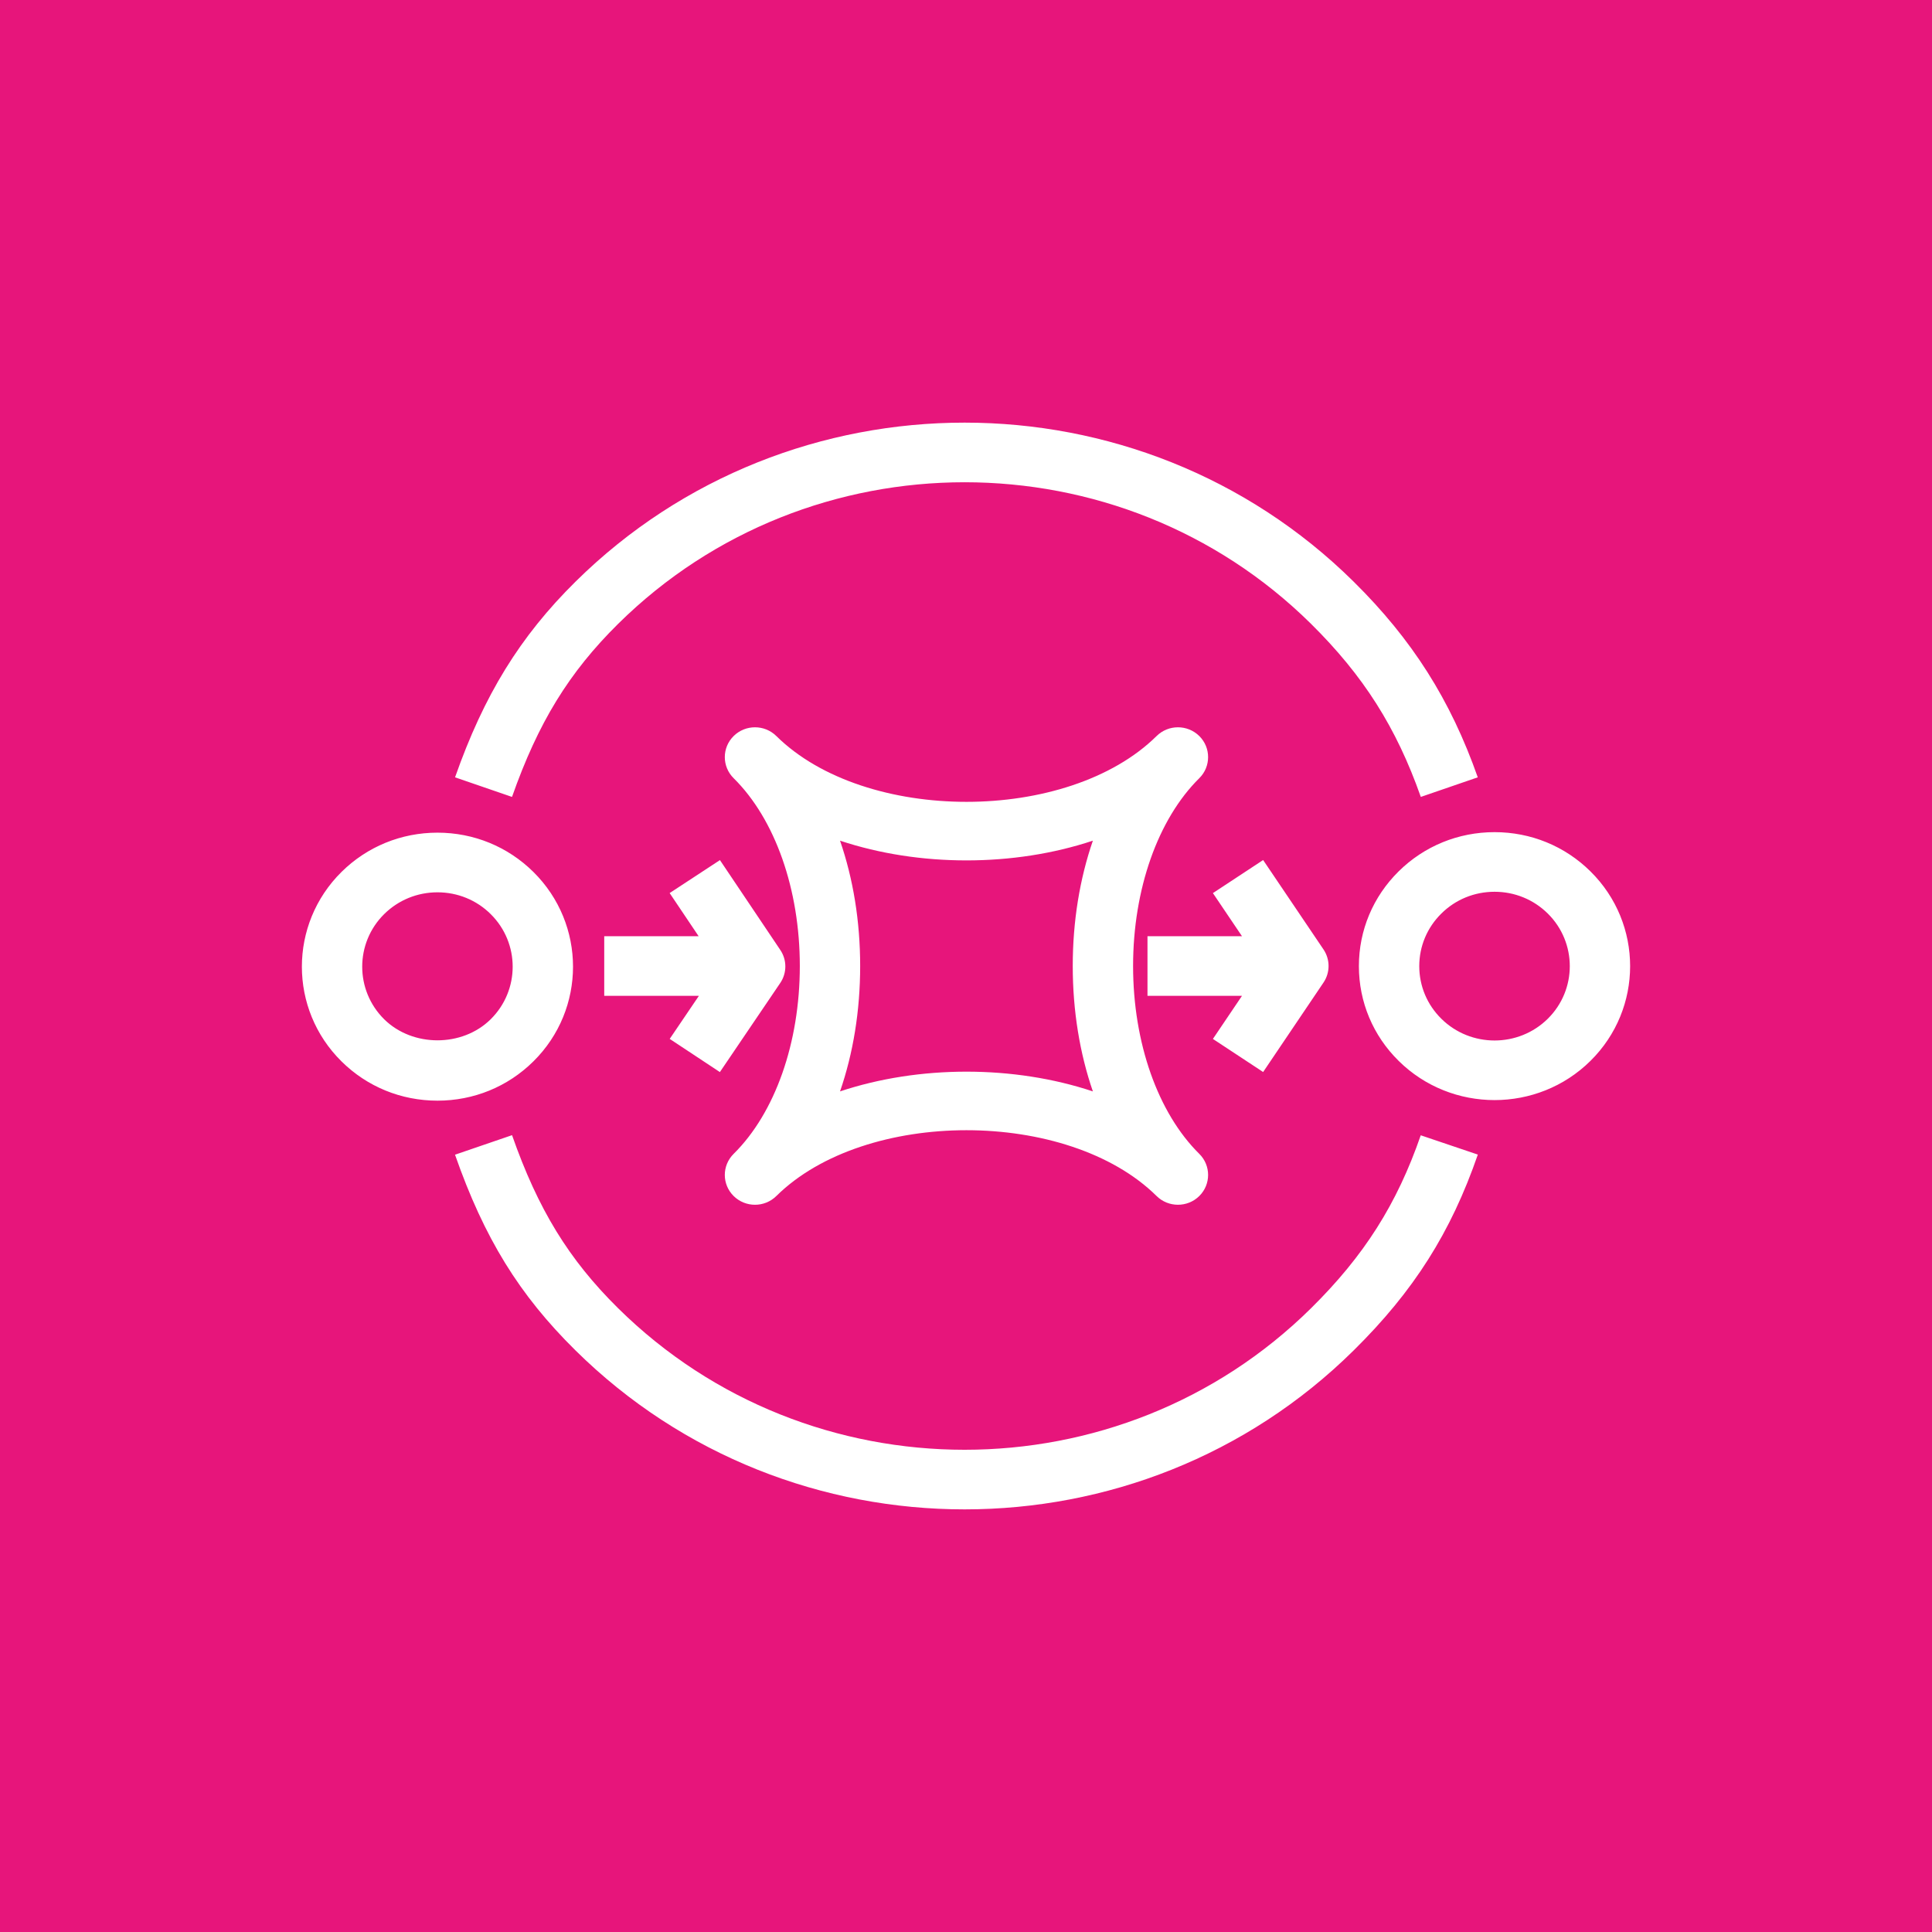
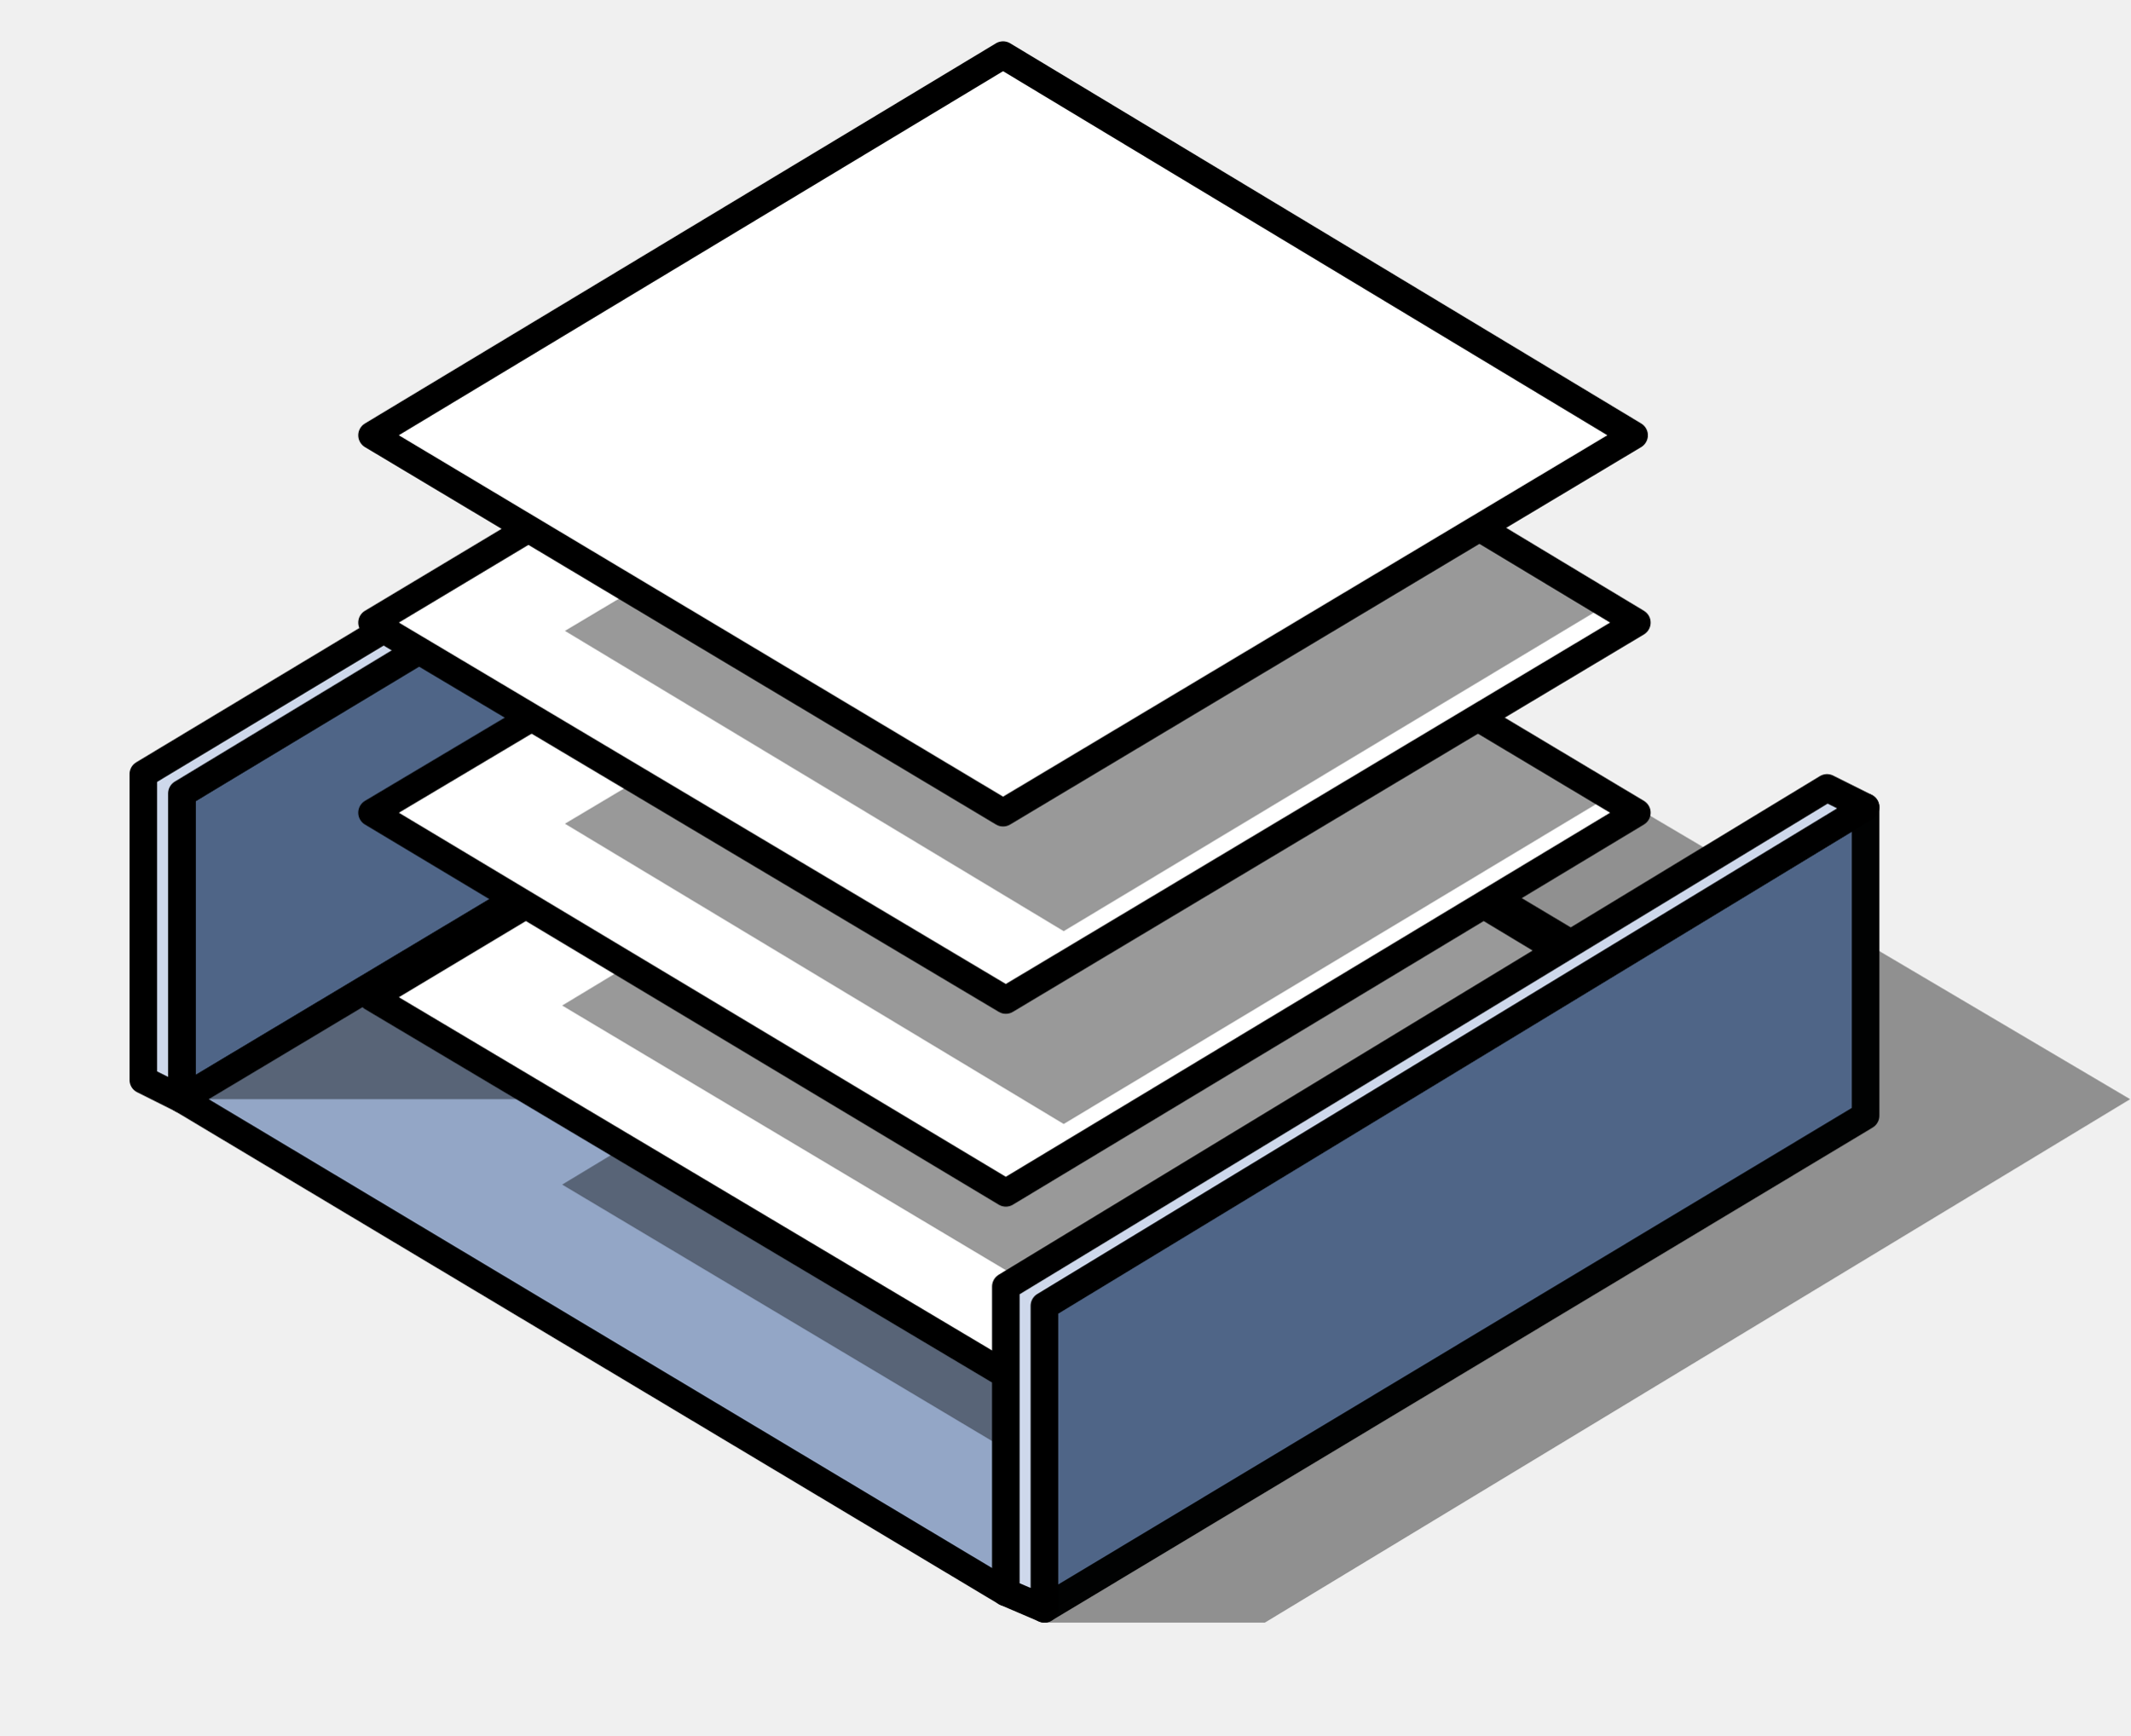
- <svg xmlns="http://www.w3.org/2000/svg" width="64px" height="64px" viewBox="0 0 64 64" version="1.1">
-   <g id="Icon-Architecture/48/Arch_Amazon-Simple-Queue-Service_48" stroke="none" stroke-width="1" fill="none" fill-rule="evenodd">
-     <g id="Icon-Architecture-BG/48/Application-Integration" fill="#E7157B">
-       <rect id="Rectangle" x="0" y="0" width="64" height="64" />
-     </g>
-     <path d="M23.847,35.514 L25.846,32.564 C26.071,32.233 26.072,31.8 25.848,31.468 L23.849,28.492 L22.183,29.584 L23.143,31.013 L20.016,31.013 L20.016,32.988 L23.152,32.988 L22.185,34.415 L23.847,35.514 Z M41.843,35.512 L43.843,32.548 C44.066,32.216 44.066,31.784 43.843,31.452 L41.843,28.49 L40.179,29.585 L41.143,31.014 L38.012,31.014 L38.012,32.989 L41.142,32.989 L40.179,34.416 L41.843,35.512 Z M28.494,32 C28.494,33.485 28.262,34.896 27.827,36.154 C29.137,35.718 30.576,35.5 32.015,35.5 C33.454,35.5 34.894,35.718 36.203,36.154 C35.769,34.896 35.536,33.485 35.536,32 C35.536,30.517 35.769,29.106 36.203,27.848 C33.583,28.72 30.448,28.72 27.827,27.848 C28.262,29.106 28.494,30.517 28.494,32 L28.494,32 Z M24.303,39.62 C24.108,39.427 24.01,39.174 24.01,38.922 C24.01,38.669 24.108,38.416 24.303,38.223 C25.676,36.867 26.495,34.541 26.495,32 C26.495,29.461 25.676,27.135 24.303,25.779 C24.108,25.586 24.01,25.333 24.01,25.08 C24.01,24.828 24.108,24.575 24.303,24.382 C24.694,23.996 25.326,23.996 25.717,24.382 C28.659,27.289 35.371,27.289 38.314,24.382 C38.704,23.996 39.337,23.996 39.728,24.382 C39.923,24.575 40.02,24.828 40.02,25.08 C40.02,25.333 39.923,25.586 39.728,25.779 C38.355,27.135 37.535,29.461 37.535,32 C37.535,34.541 38.355,36.867 39.728,38.223 C39.923,38.416 40.02,38.669 40.02,38.922 C40.02,39.174 39.923,39.427 39.728,39.62 C39.532,39.813 39.277,39.909 39.021,39.909 C38.765,39.909 38.509,39.813 38.314,39.62 C35.371,36.713 28.659,36.713 25.717,39.62 C25.326,40.006 24.694,40.006 24.303,39.62 L24.303,39.62 Z M51.273,30.263 C50.802,29.797 50.175,29.541 49.509,29.541 C48.843,29.541 48.216,29.797 47.746,30.263 C47.275,30.728 47.015,31.347 47.015,32.004 C47.015,32.663 47.275,33.282 47.746,33.747 C48.718,34.708 50.3,34.708 51.273,33.747 C52.244,32.787 52.244,31.223 51.273,30.263 L51.273,30.263 Z M52.686,35.143 C51.811,36.009 50.659,36.442 49.509,36.442 C48.359,36.442 47.208,36.009 46.332,35.143 C45.483,34.306 45.015,33.191 45.015,32.004 C45.015,30.819 45.483,29.704 46.332,28.865 C47.181,28.027 48.309,27.566 49.509,27.566 C50.709,27.566 51.838,28.027 52.686,28.866 C54.438,30.596 54.438,33.413 52.686,35.143 L52.686,35.143 Z M16.254,30.28 C15.785,29.815 15.158,29.559 14.492,29.559 C13.825,29.559 13.199,29.815 12.727,30.28 C11.756,31.241 11.756,32.804 12.727,33.765 C13.669,34.694 15.313,34.695 16.254,33.765 C17.226,32.804 17.226,31.241 16.254,30.28 L16.254,30.28 Z M17.668,35.161 C16.82,36 15.692,36.461 14.492,36.461 C13.29,36.461 12.162,36 11.314,35.161 C9.562,33.431 9.562,30.615 11.314,28.883 C12.162,28.045 13.29,27.583 14.492,27.583 C15.692,27.583 16.82,28.045 17.668,28.883 C19.42,30.615 19.42,33.431 17.668,35.161 L17.668,35.161 Z M43.431,43.336 C37.102,49.589 26.804,49.589 20.475,43.336 C18.841,41.722 17.824,40.061 16.962,37.604 L15.073,38.251 C16.04,41.013 17.197,42.891 19.062,44.732 C22.616,48.245 27.284,50 31.953,50 C36.621,50 41.29,48.245 44.844,44.732 C46.833,42.768 48.063,40.828 48.955,38.247 L47.064,37.608 C46.276,39.886 45.19,41.598 43.431,43.336 L43.431,43.336 Z M16.961,26.399 L15.074,25.75 C16.033,23.022 17.227,21.083 19.067,19.266 C26.172,12.245 37.734,12.245 44.839,19.266 C46.782,21.185 48.05,23.185 48.953,25.75 L47.066,26.399 C46.256,24.099 45.167,22.383 43.426,20.662 C37.099,14.413 26.807,14.413 20.48,20.662 C18.847,22.276 17.827,23.939 16.961,26.399 L16.961,26.399 Z" id="AWS-Simple-Queue-Service_Icon_48_Squid" fill="#FFFFFF" />
+ <svg xmlns="http://www.w3.org/2000/svg" version="1.1" id="Layer_1" x="0px" y="0px" width="77.3px" height="63px" viewBox="0 0 77.3 63" enable-background="new 0 0 77.3 63" xml:space="preserve">
+   <g id="Layer_3">
+ </g>
+   <g id="Layer_4">
+     <polygon fill="#4F6587" stroke="#010202" stroke-linejoin="round" stroke-miterlimit="10" points="36.5,10.8 6.6,28.8 6.6,39.9    36.5,22  " />
+     <polygon fill="#CED8EB" stroke="#000000" stroke-linejoin="round" stroke-miterlimit="10" points="35.1,10.1 36.5,10.7 6.6,28.8    6.6,39.9 5.2,39.2 5.2,28.1  " />
+     <polygon opacity="0.4" fill="#000000" enable-background="new    " points="36.5,15.8 33.8,28.6 42.3,54.3 37.9,58.9 45.9,58.9 77.3,39.9  " />
+     <polygon fill="#93A6C6" stroke="#000000" stroke-linejoin="round" stroke-miterlimit="10" points="36.5,57.8 6.6,39.9 36.5,22    66.3,39.8  " />
+     <polygon opacity="0.4" fill="#000000" enable-background="new    " points="20.5,39.9 6.6,39.9 13.5,36.2  " />
+     <polygon opacity="0.4" fill="#000000" enable-background="new    " points="20.4,43 38.5,53.8 60.9,40.3 42.9,29.4  " />
+     <polygon fill="#FFFFFF" stroke="#000000" stroke-linejoin="round" stroke-miterlimit="10" points="36.5,49.9 13.5,36.2 36.5,22.4    59.4,36.2  " />
+     <polygon opacity="0.4" fill="#000000" enable-background="new    " points="20.4,36.5 38.5,47.3 58.2,35.4 40.1,24.6  " />
+     <polygon fill="#FFFFFF" stroke="#000000" stroke-linejoin="round" stroke-miterlimit="10" points="36.5,43.3 13.5,29.5 36.5,15.8    59.4,29.5  " />
+     <polygon opacity="0.4" fill="#000000" enable-background="new    " points="20.5,29.9 38.6,40.8 58.4,28.9 40.3,18.1  " />
+     <polygon fill="#FFFFFF" stroke="#000000" stroke-linejoin="round" stroke-miterlimit="10" points="36.5,36.3 13.5,22.6 36.5,8.8    59.4,22.6  " />
+     <polygon opacity="0.4" fill="#000000" enable-background="new    " points="20.5,22.9 38.6,33.8 58.4,21.9 40.3,11.1  " />
+     <polygon fill="#FFFFFF" points="36.4,29.5 13.5,15.8 36.4,2 59.3,15.8  " />
+     <polygon fill="#4F6587" stroke="#010202" stroke-linejoin="round" stroke-miterlimit="10" points="67.7,29.3 37.9,47.4 37.9,58.4    67.7,40.5  " />
+     <polygon fill="none" stroke="#000000" stroke-linejoin="round" stroke-miterlimit="10" points="36.4,29.5 13.5,15.8 36.4,2    59.3,15.8  " />
+     <polygon fill="#CED8EB" stroke="#000000" stroke-linejoin="round" stroke-miterlimit="10" points="66.3,28.6 67.7,29.3 37.9,47.4    37.9,58.4 36.5,57.8 36.5,46.7  " />
  </g>
+   <g id="Layer_6">
+ </g>
+   <g id="Layer_5">
+ </g>
</svg>
